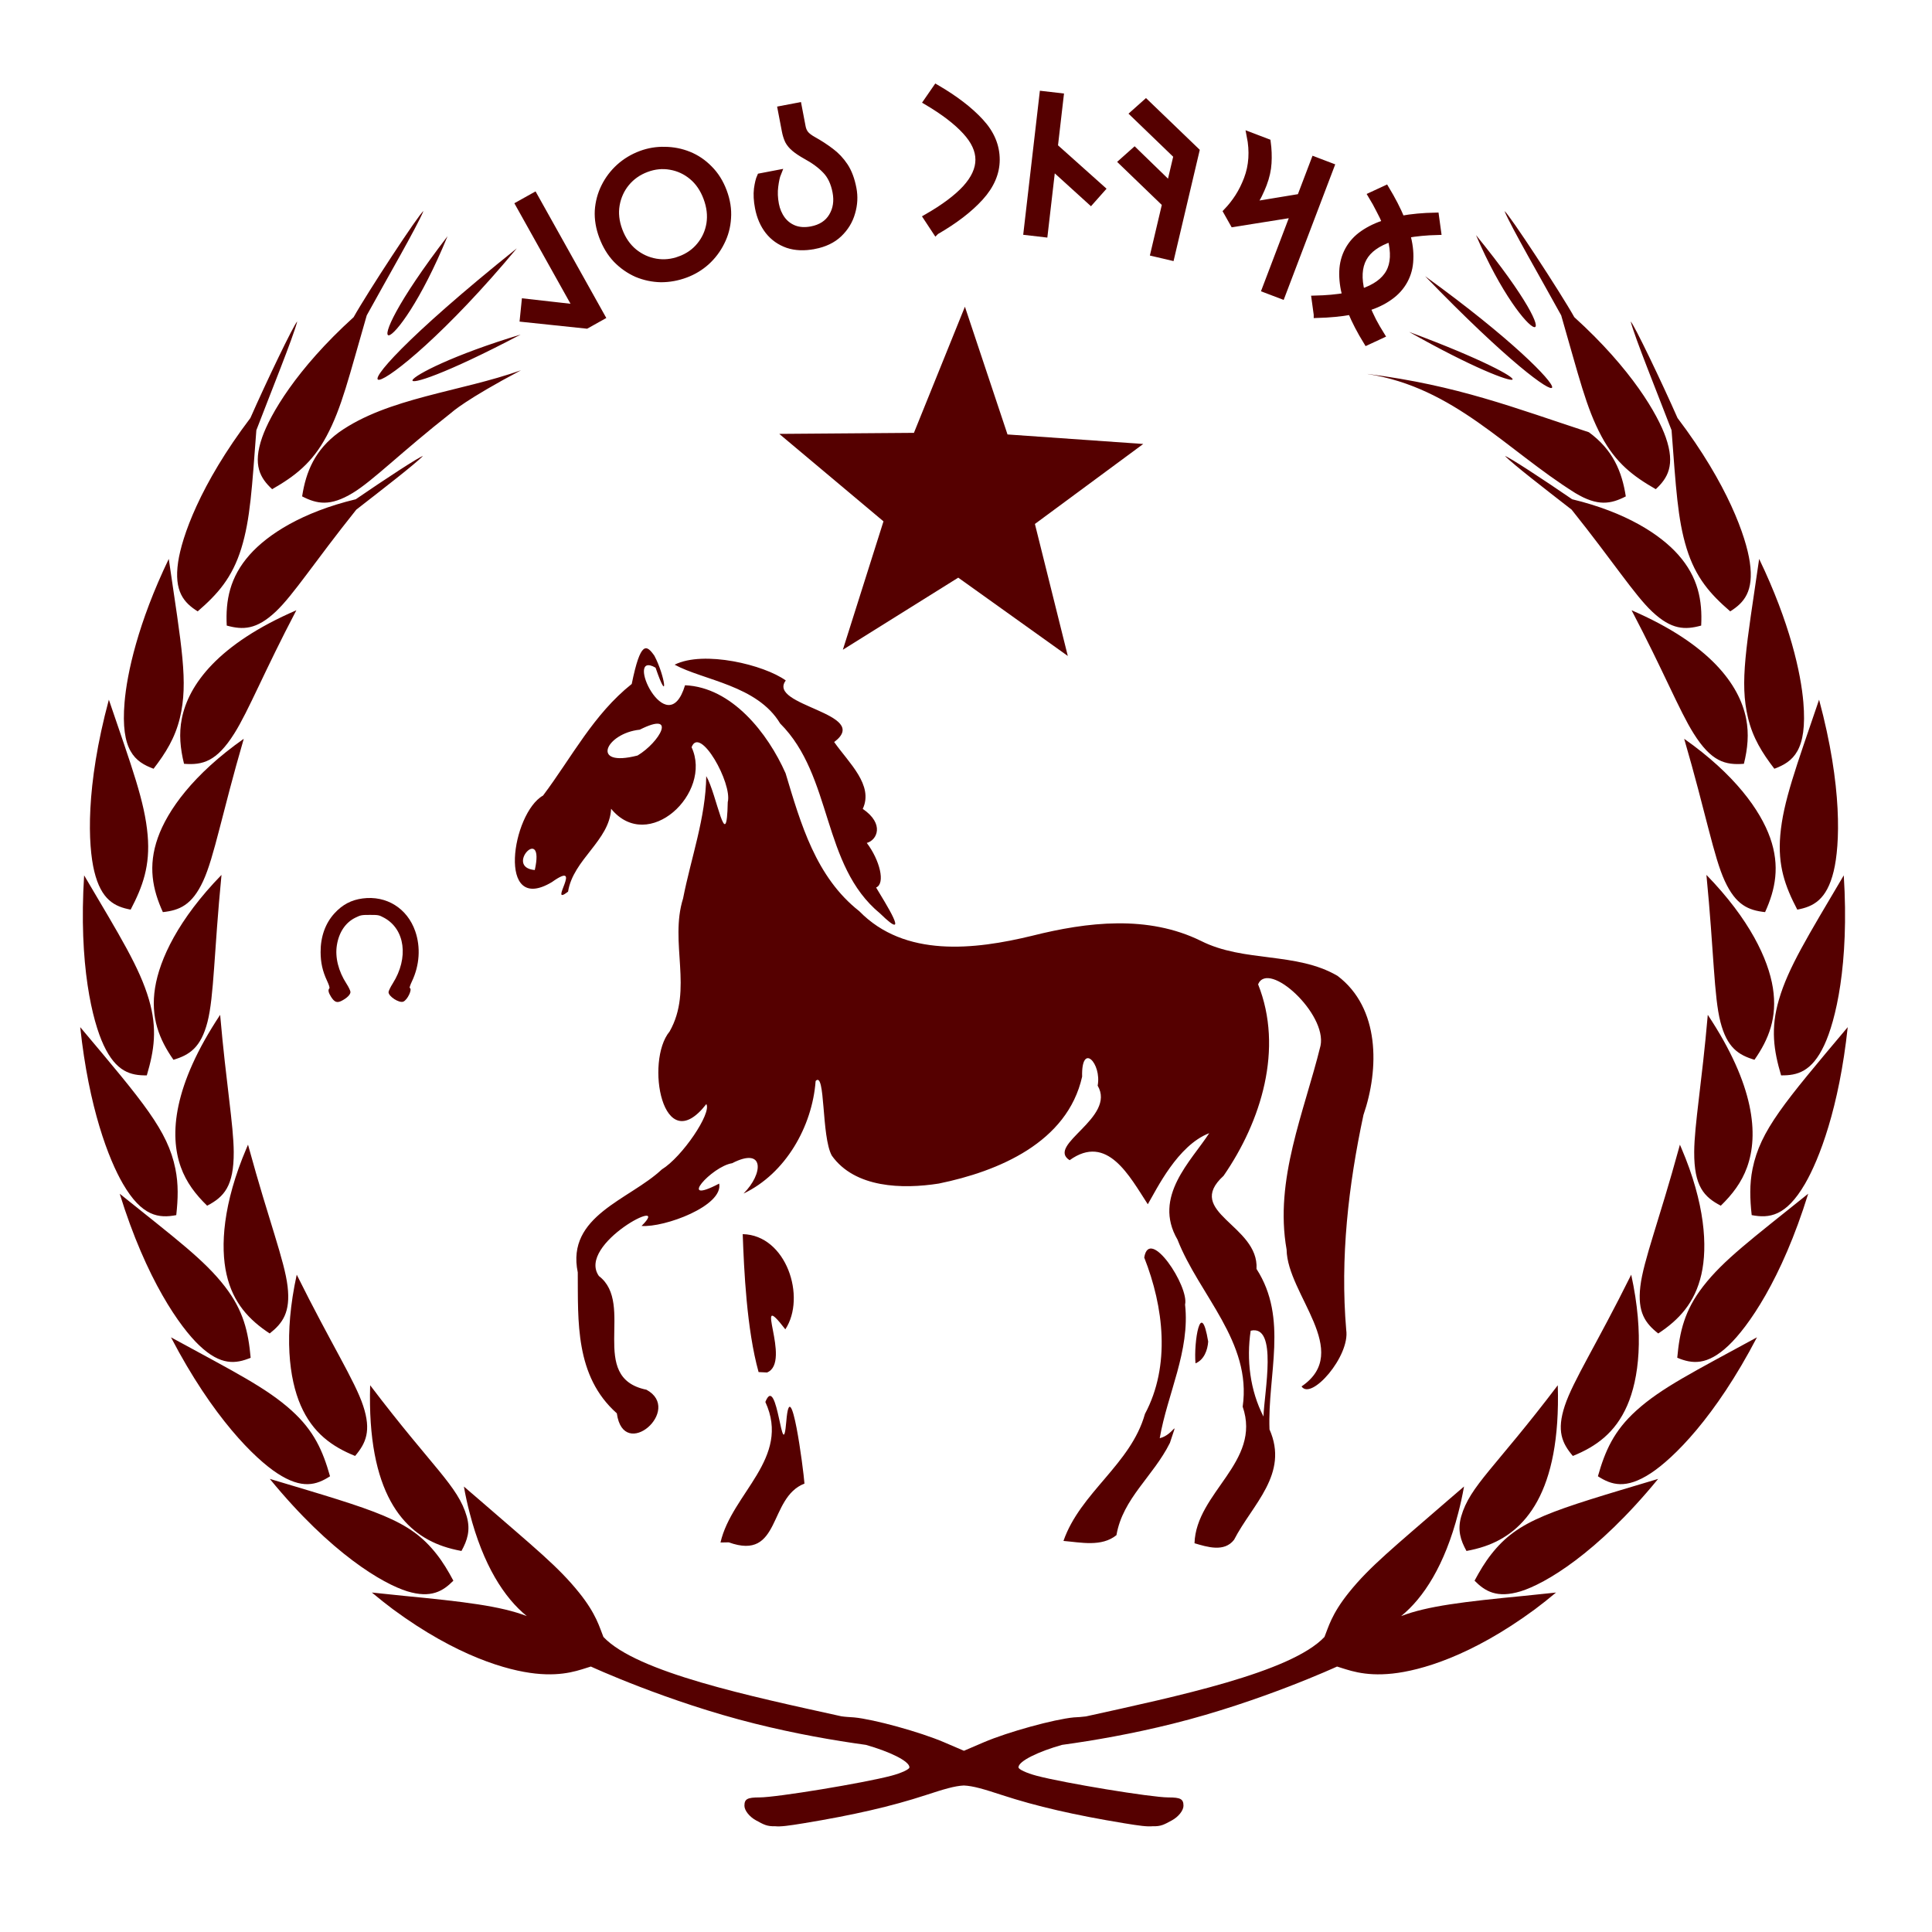
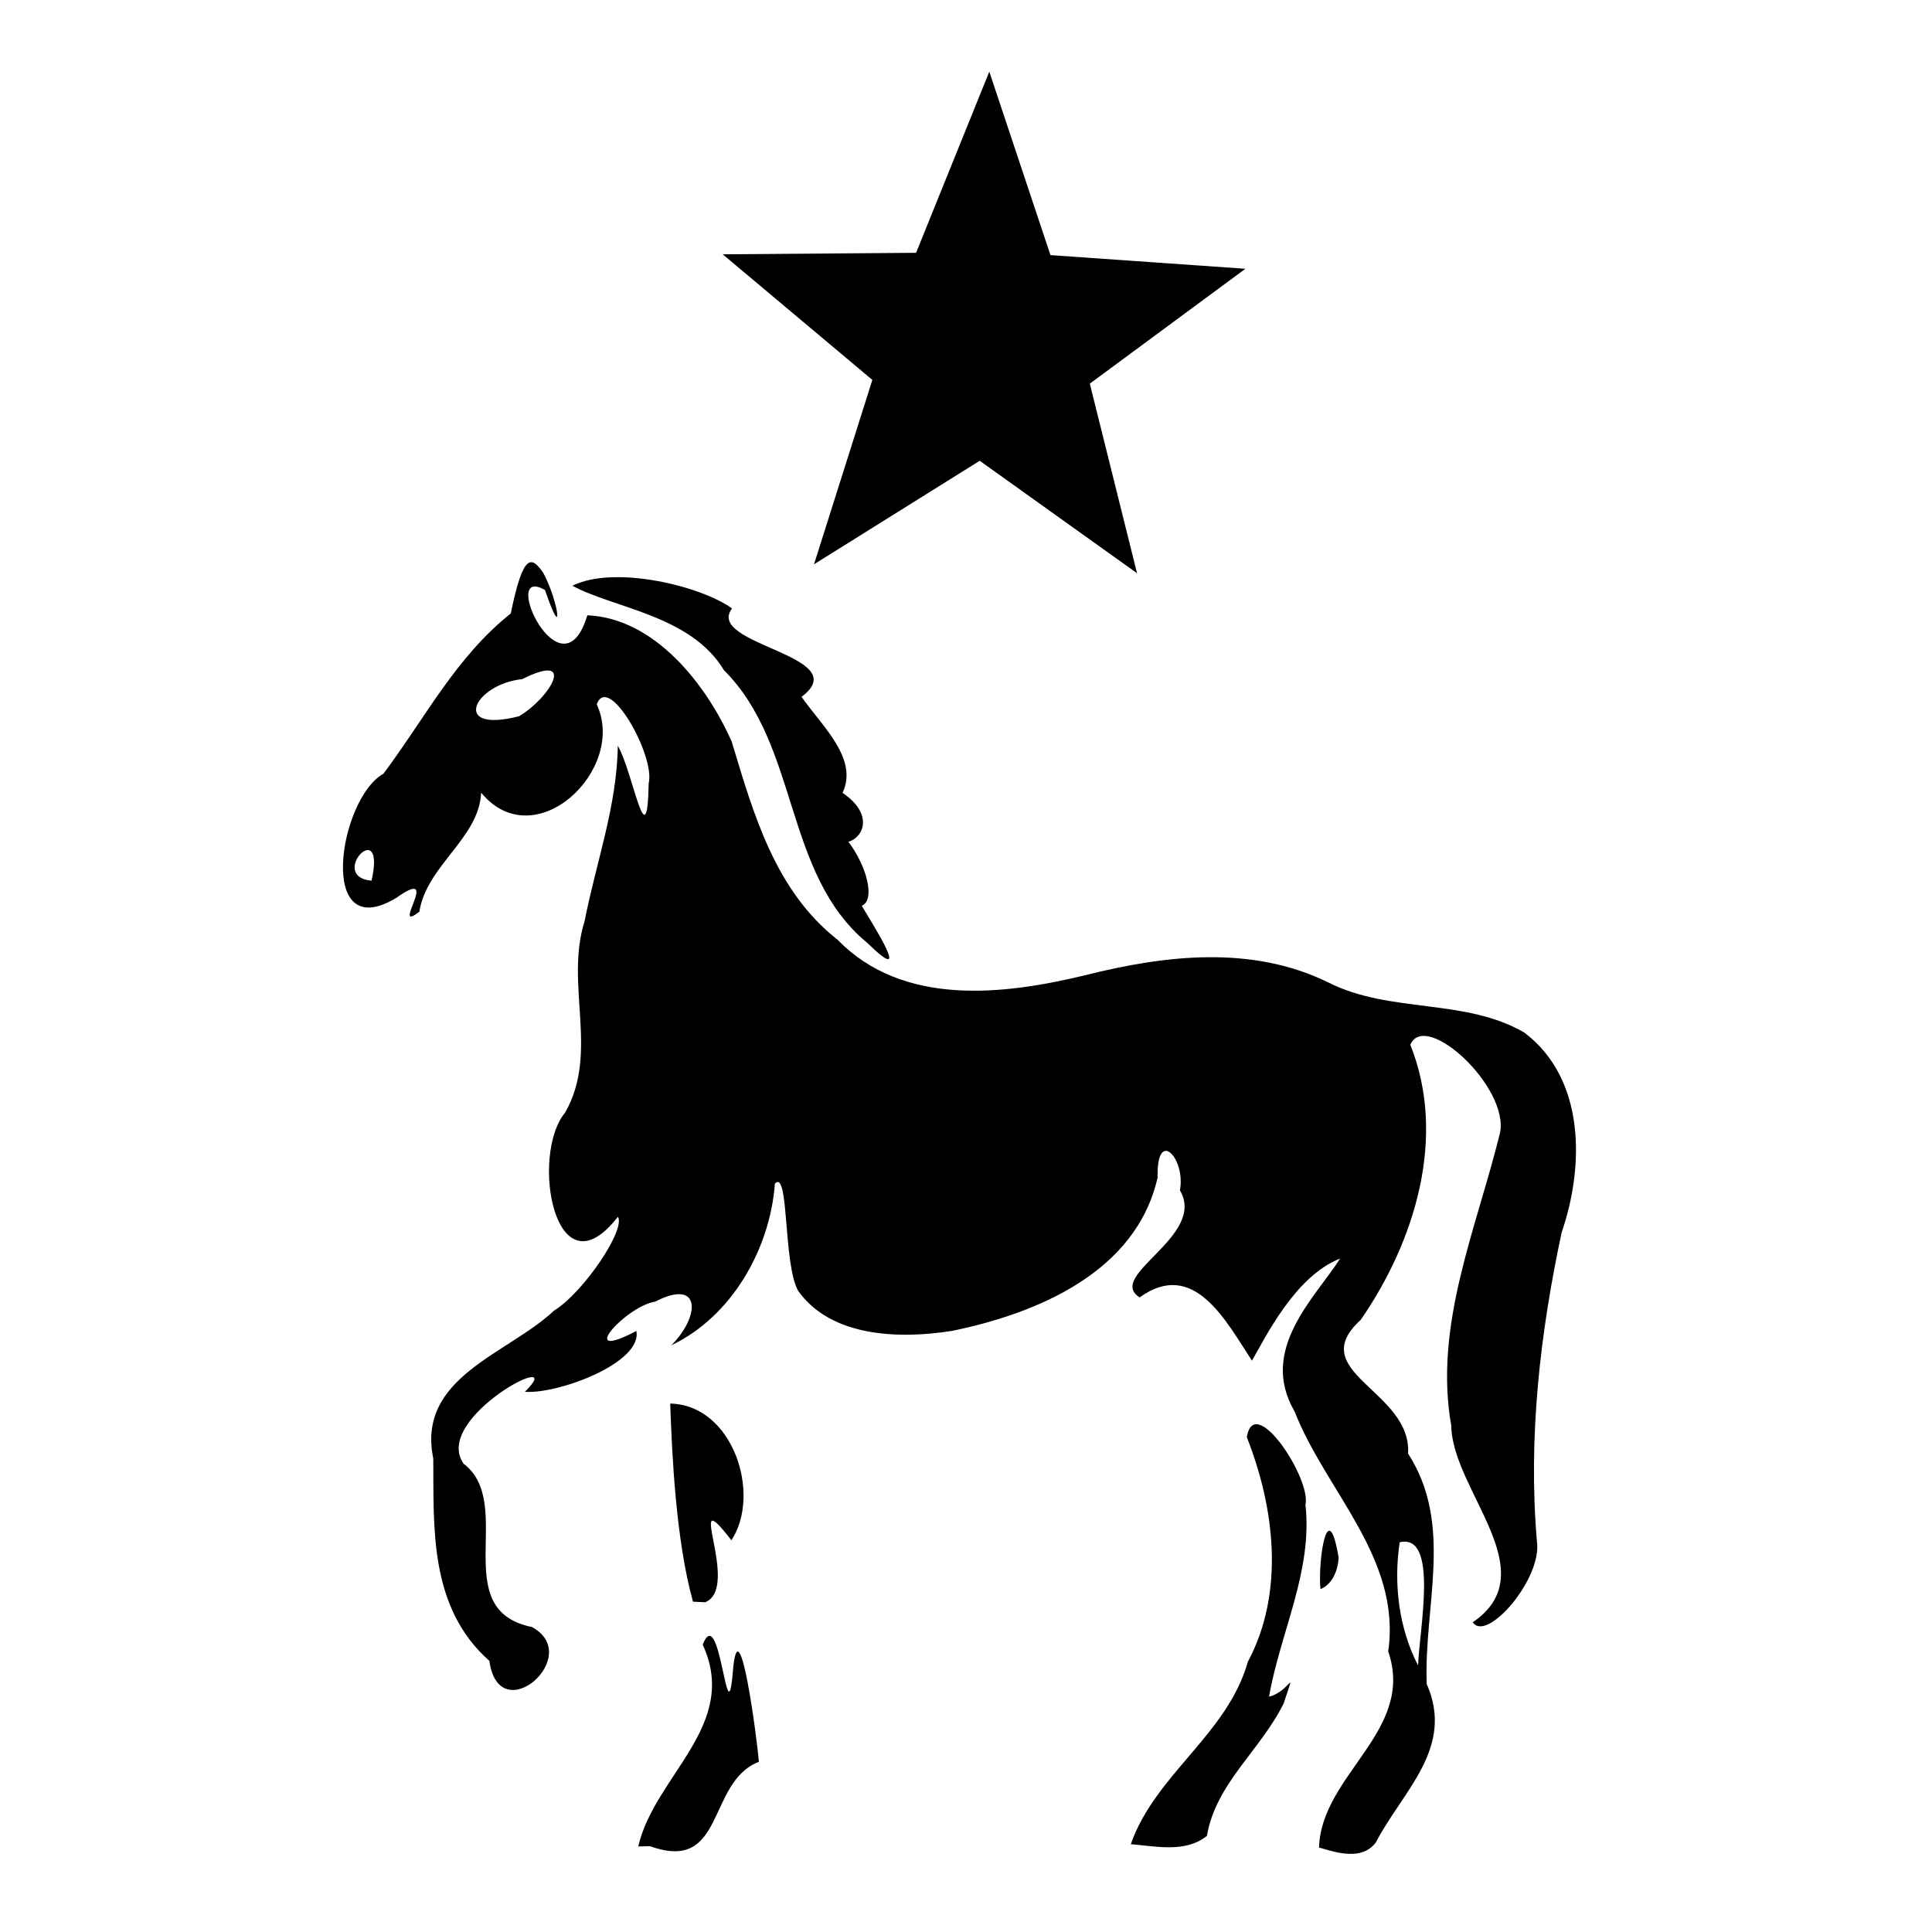
- <svg xmlns="http://www.w3.org/2000/svg" viewBox="53.62 12.91 186.70 186.70" width="512" height="512">
-   <path style="fill:#550000;stroke:#000000;stroke-width:0;stroke-miterlimit:4;stroke-dasharray:none;stroke-dashoffset:0.265;stroke-opacity:1" d="m 169.052,162.041 c 0.156,-4.92 6.498,-7.852 4.655,-13.196 0.902,-6.263 -4.212,-10.792 -6.302,-16.151 -2.415,-4.141 1.337,-7.595 3.069,-10.279 -3.061,1.179 -5.082,5.424 -5.936,6.869 -1.767,-2.706 -3.922,-6.875 -7.555,-4.257 -2.316,-1.47 4.534,-4.109 2.71,-7.205 0.405,-2.141 -1.586,-4.274 -1.501,-0.869 -1.428,6.363 -8.087,9.152 -13.851,10.331 -3.501,0.55 -8.108,0.44 -10.339,-2.702 -1.022,-1.844 -0.599,-8.234 -1.563,-7.209 -0.325,4.399 -2.907,8.947 -6.969,10.877 1.915,-1.904 2.074,-4.567 -1.102,-2.931 -1.965,0.303 -5.419,4.156 -1.251,1.969 0.417,2.153 -5.295,4.263 -7.501,4.091 3.133,-3.08 -6.31,1.738 -4.121,4.84 3.543,2.7 -1.134,9.824 4.593,10.987 3.562,1.929 -2.214,7.007 -2.86,2.281 -4.067,-3.607 -3.739,-8.947 -3.775,-13.616 -1.135,-5.487 5.001,-7.016 8.119,-9.949 1.974,-1.21 4.839,-5.454 4.305,-6.319 -4.236,5.448 -5.939,-4.156 -3.549,-7.015 2.301,-4.06 -0.039,-8.583 1.302,-12.858 0.769,-3.933 2.187,-7.774 2.239,-11.821 1.02,1.739 1.976,7.822 2.078,2.517 0.459,-1.815 -2.701,-7.461 -3.495,-5.307 2.047,4.41 -4.18,10.319 -7.778,5.947 -0.142,3.076 -3.667,4.892 -4.159,8.01 -2.02,1.567 1.61,-3.177 -1.559,-0.926 -5.379,3.232 -3.873,-6.664 -0.856,-8.362 2.811,-3.754 4.865,-7.834 8.568,-10.783 0.853,-4.195 1.426,-3.816 2.191,-2.723 1.061,2.002 1.383,4.873 0.111,1.149 -3.142,-1.808 1.112,7.454 2.85,1.699 4.513,0.191 7.997,4.623 9.715,8.504 1.466,4.871 2.92,10.029 7.123,13.33 4.401,4.51 11.141,3.724 16.694,2.377 5.353,-1.344 11.186,-2.03 16.322,0.493 4.164,2.104 9.212,1.046 13.193,3.375 4.119,3.107 4.041,9.002 2.51,13.449 -1.455,6.807 -2.259,13.814 -1.664,20.773 0.38,2.539 -3.392,6.857 -4.316,5.456 4.974,-3.377 -1.386,-8.89 -1.445,-13.218 -1.201,-6.777 1.7,-13.27 3.277,-19.706 0.637,-3.09 -5.038,-8.3 -6.032,-5.933 2.481,6.221 0.3,13.24 -3.337,18.506 -3.87,3.525 3.438,4.762 3.184,8.999 3.089,4.787 1.052,10.211 1.255,15.507 1.909,4.322 -1.659,7.236 -3.424,10.664 -0.944,1.228 -2.597,0.698 -3.825,0.336 z m 6.666,-12.244 c 0.067,-2.324 1.416,-8.919 -1.238,-8.293 -0.419,2.798 -0.064,5.762 1.238,8.293 z M 105.299,96.987 c 1.011,-4.5 -3.014,-0.269 0,0 z m 9.933,-11.068 c 2.123,-1.272 3.898,-4.352 0.211,-2.495 -3.283,0.34 -4.849,3.692 -0.211,2.495 z m 8.014,76.051 c 1.091,-4.767 6.843,-8.149 4.334,-13.58 1.184,-2.96 1.64,6.48 2.026,1.862 0.403,-4.908 1.651,4.597 1.754,6.026 -3.525,1.36 -2.225,7.515 -7.316,5.677 z m 33.142,-0.15 c 1.633,-4.69 6.507,-7.399 7.874,-12.272 2.497,-4.675 1.809,-10.353 -0.068,-15.115 0.493,-3.064 4.35,2.794 3.946,4.547 0.498,4.472 -1.715,8.642 -2.449,12.912 1.418,-0.338 1.843,-2.181 0.983,0.455 -1.612,3.235 -4.556,5.358 -5.165,8.913 -1.44,1.161 -3.445,0.698 -5.12,0.559 z M 126.926,145.501 c -1.153,-4.148 -1.41,-9.893 -1.533,-13.329 4.222,0.086 6.162,6.091 4.118,9.199 -3.307,-4.296 0.703,3.186 -1.769,4.17 z m 42.222,-0.842 c -0.185,-2.014 0.509,-6.411 1.226,-2.106 -0.055,0.824 -0.395,1.76 -1.226,2.106 z M 138.666,101.184 c -5.672,-4.668 -4.543,-13.258 -9.657,-18.362 -2.214,-3.693 -7.421,-4.168 -10.196,-5.68 2.826,-1.409 8.657,0.016 10.741,1.526 -1.86,2.46 8.386,3.167 4.677,5.949 1.412,2.009 3.838,4.165 2.761,6.459 2.152,1.47 1.365,3.037 0.39,3.291 1.257,1.661 1.824,3.928 0.901,4.309 0.789,1.339 3.505,5.558 0.383,2.507 z" id="path878" />
-   <path style="fill:#550000;stroke:#000000;stroke-width:0;stroke-miterlimit:4;stroke-dasharray:none;stroke-dashoffset:0.904;stroke-opacity:1;stop-color:#000000" id="path1308" d="m 164.098,55.813 -10.469,7.73 3.179,12.757 -10.587,-7.568 -11.151,6.966 3.926,-12.407 -10.071,-8.452 13.013,-0.1 4.927,-12.19 4.116,12.345 z" />
-   <g aria-label="𐰅𐰺𐰚𐰄𐰣 𐰉𐰗𐰞" transform="rotate(-2.801744,167.8166,86.52719)" id="text1523" style="font-size:18.697px;line-height:1.25;font-family:'Noto Sans Old Turkic';fill:#550000;stroke:#550000;stroke-width:0.665">
-     <path d="m 183.001,43.997 -0.132,-1.505 q 0.821,0.02 1.562,-0.01 0.767,-0.035 1.428,-0.113 -0.284,-1.291 -0.189,-2.416 0.096,-1.125 0.652,-2.034 0.556,-0.909 1.503,-1.492 0.957,-0.598 2.236,-0.934 -0.222,-0.64 -0.55,-1.322 -0.302,-0.689 -0.694,-1.41 l 1.4,-0.569 q 0.862,1.601 1.364,3.003 1.502,-0.199 3.31,-0.146 l 0.132,1.505 q -1.641,-0.039 -2.999,0.139 0.3,1.301 0.189,2.416 -0.086,1.109 -0.642,2.018 -0.556,0.909 -1.513,1.508 -0.941,0.608 -2.236,0.934 0.232,0.624 0.534,1.313 0.312,0.673 0.72,1.404 l -1.4,0.569 q -0.872,-1.585 -1.38,-3.013 -1.477,0.193 -3.295,0.156 z m 4.377,-1.926 q 2.028,-0.557 2.789,-1.802 0.751,-1.228 0.322,-3.287 -2.012,0.567 -2.763,1.795 -0.761,1.244 -0.348,3.294 z" style="font-size:18.697px;fill:#550000;stroke:#550000" id="path850" />
-     <path d="m 178.125,41.315 3.125,-7.143 -5.895,0.646 -0.588,-1.175 q 0.663,-0.628 1.194,-1.376 0.531,-0.747 0.936,-1.672 0.824,-1.884 0.48,-4.177 l 1.627,0.712 q 0.086,1.017 -0.022,2.011 -0.101,0.976 -0.558,2.021 -0.195,0.445 -0.501,1.005 -0.299,0.543 -0.712,0.974 l 4.728,-0.544 1.536,-3.512 1.542,0.674 -5.35,12.231 z" style="font-size:18.697px;fill:#550000;stroke:#550000" id="path852" />
-     <path d="m 167.545,37.284 1.351,-4.689 -3.992,-4.244 1.243,-1.004 3.257,3.487 0.818,-2.839 -3.992,-4.244 1.243,-1.004 4.605,4.887 -2.913,10.115 z" style="font-size:18.697px;fill:#550000;stroke:#550000" id="path854" />
-     <path d="m 155.388,34.637 2.181,-13.17 1.66,0.275 -0.797,4.814 4.366,4.305 -1.118,1.142 -3.56,-3.565 -1.072,6.475 z" style="font-size:18.697px;fill:#550000;stroke:#550000" id="path856" />
-     <path d="m 146.596,34.157 -0.809,-1.371 q 2.538,-1.292 3.879,-2.608 1.342,-1.335 1.414,-2.717 0.071,-1.382 -1.145,-2.83 -1.216,-1.467 -3.588,-3.031 l 0.964,-1.261 q 2.626,1.708 4.089,3.469 1.464,1.742 1.361,3.74 -0.099,1.905 -1.737,3.542 -1.639,1.638 -4.427,3.066 z" style="font-size:18.697px;fill:#550000;stroke:#550000" id="path858" />
-     <path d="m 134.773,34.971 q -1.444,0.204 -2.543,-0.227 -1.102,-0.449 -1.782,-1.391 -0.683,-0.961 -0.874,-2.313 -0.144,-1.018 -0.01,-1.811 0.152,-0.796 0.346,-1.163 l 1.685,-0.238 q -0.188,0.404 -0.335,1.237 -0.149,0.814 -0.019,1.74 0.118,0.833 0.55,1.49 0.43,0.638 1.135,0.954 0.724,0.313 1.668,0.18 1.389,-0.196 2.059,-1.197 0.671,-1.001 0.48,-2.352 -0.188,-1.333 -0.885,-2.122 -0.678,-0.792 -1.835,-1.497 -0.663,-0.416 -1.054,-0.777 -0.391,-0.36 -0.58,-0.768 -0.174,-0.429 -0.25,-0.966 l -0.295,-2.092 1.666,-0.235 0.287,2.037 q 0.058,0.407 0.269,0.699 0.211,0.291 0.729,0.615 0.89,0.554 1.64,1.185 0.747,0.612 1.267,1.483 0.519,0.871 0.707,2.204 0.165,1.166 -0.239,2.319 -0.385,1.15 -1.344,1.983 -0.943,0.813 -2.442,1.024 z" style="font-size:18.697px;fill:#550000;stroke:#550000" id="path860" />
-     <path d="m 122.232,37.13 q -1.194,0.38 -2.411,0.317 -1.205,-0.087 -2.292,-0.604 -1.075,-0.541 -1.902,-1.474 -0.809,-0.939 -1.235,-2.275 -0.414,-1.3 -0.292,-2.517 0.14,-1.222 0.728,-2.273 0.588,-1.051 1.52,-1.819 0.95,-0.774 2.144,-1.154 1.14,-0.363 2.327,-0.271 1.199,0.069 2.281,0.568 1.081,0.499 1.909,1.433 0.845,0.928 1.271,2.264 0.426,1.336 0.273,2.582 -0.135,1.24 -0.74,2.296 -0.588,1.051 -1.52,1.819 -0.921,0.745 -2.061,1.108 z m -0.46,-1.443 q 1.211,-0.386 1.992,-1.263 0.798,-0.882 1.05,-2.062 0.247,-1.197 -0.173,-2.515 -0.42,-1.318 -1.308,-2.134 -0.888,-0.816 -2.049,-1.074 -1.144,-0.264 -2.337,0.117 -1.194,0.38 -2.01,1.268 -0.798,0.882 -1.068,2.067 -0.27,1.185 0.15,2.503 0.42,1.318 1.331,2.146 0.906,0.81 2.067,1.068 1.161,0.258 2.355,-0.122 z" style="font-size:18.697px;fill:#550000;stroke:#550000" id="path862" />
-     <path d="m 112.42,41.572 -6.059,-0.938 0.239,-1.58 4.973,0.809 -5.087,-10.25 1.507,-0.748 5.935,11.958 z" style="font-size:18.697px;fill:#550000;stroke:#550000" id="path864" />
+ <svg xmlns="http://www.w3.org/2000/svg" width="512" height="512" viewBox="80.298 37.728 130 130">
+   <g id="m" transform="translate(0.1347444,0.1298389)">
+     <path style="fill:#000000;stroke:none" d="m 168.917,161.911 c 0.156,-4.92 6.498,-7.852 4.655,-13.196 0.902,-6.263 -4.212,-10.792 -6.302,-16.151 -2.415,-4.141 1.337,-7.595 3.069,-10.279 -3.061,1.179 -5.082,5.424 -5.936,6.869 -1.767,-2.706 -3.922,-6.875 -7.555,-4.257 -2.316,-1.47 4.534,-4.109 2.71,-7.205 0.405,-2.141 -1.586,-4.274 -1.501,-0.869 -1.428,6.363 -8.087,9.152 -13.851,10.331 -3.501,0.55 -8.108,0.44 -10.339,-2.702 -1.022,-1.844 -0.599,-8.234 -1.563,-7.209 -0.325,4.399 -2.907,8.947 -6.969,10.877 1.915,-1.904 2.074,-4.567 -1.102,-2.931 -1.965,0.303 -5.419,4.156 -1.251,1.969 0.417,2.153 -5.295,4.263 -7.501,4.091 3.133,-3.08 -6.31,1.738 -4.121,4.84 3.543,2.7 -1.134,9.824 4.593,10.987 3.562,1.929 -2.214,7.007 -2.86,2.281 -4.067,-3.607 -3.739,-8.947 -3.775,-13.616 -1.135,-5.487 5.001,-7.016 8.119,-9.949 1.974,-1.21 4.839,-5.454 4.305,-6.319 -4.236,5.448 -5.939,-4.156 -3.549,-7.015 2.301,-4.06 -0.039,-8.583 1.302,-12.858 0.769,-3.933 2.187,-7.774 2.239,-11.821 1.02,1.739 1.976,7.822 2.078,2.517 0.459,-1.815 -2.701,-7.461 -3.495,-5.307 2.047,4.41 -4.18,10.319 -7.778,5.947 -0.142,3.076 -3.667,4.892 -4.159,8.01 -2.02,1.567 1.61,-3.177 -1.559,-0.926 -5.379,3.232 -3.873,-6.664 -0.856,-8.362 2.811,-3.754 4.865,-7.834 8.568,-10.783 0.853,-4.195 1.426,-3.816 2.191,-2.723 1.061,2.002 1.383,4.873 0.111,1.149 -3.142,-1.808 1.112,7.454 2.85,1.699 4.513,0.191 7.997,4.623 9.715,8.504 1.466,4.871 2.92,10.029 7.123,13.33 4.401,4.51 11.141,3.724 16.694,2.377 5.353,-1.344 11.186,-2.03 16.322,0.493 4.164,2.104 9.212,1.046 13.193,3.375 4.119,3.107 4.041,9.002 2.51,13.449 -1.455,6.807 -2.259,13.814 -1.664,20.773 0.38,2.539 -3.392,6.857 -4.316,5.456 4.974,-3.377 -1.386,-8.89 -1.445,-13.218 -1.201,-6.777 1.7,-13.27 3.277,-19.706 0.637,-3.09 -5.038,-8.3 -6.032,-5.933 2.481,6.221 0.3,13.24 -3.337,18.506 -3.87,3.525 3.438,4.762 3.184,8.999 3.089,4.787 1.052,10.211 1.255,15.507 1.909,4.322 -1.659,7.236 -3.424,10.664 -0.944,1.228 -2.597,0.698 -3.825,0.336 z m 6.666,-12.244 c 0.067,-2.324 1.416,-8.919 -1.238,-8.293 -0.419,2.798 -0.064,5.762 1.238,8.293 z M 105.164,96.857 c 1.011,-4.5 -3.014,-0.269 0,0 z m 9.933,-11.068 c 2.123,-1.272 3.898,-4.352 0.211,-2.495 -3.283,0.34 -4.849,3.692 -0.211,2.495 z m 8.014,76.051 c 1.091,-4.767 6.843,-8.149 4.334,-13.58 1.184,-2.96 1.64,6.48 2.026,1.862 0.403,-4.908 1.651,4.597 1.754,6.026 -3.525,1.36 -2.225,7.515 -7.316,5.677 z m 33.142,-0.15 c 1.633,-4.69 6.507,-7.399 7.874,-12.272 2.497,-4.675 1.809,-10.353 -0.068,-15.115 0.493,-3.064 4.35,2.794 3.946,4.547 0.498,4.472 -1.715,8.642 -2.449,12.912 1.418,-0.338 1.843,-2.181 0.983,0.455 -1.612,3.235 -4.556,5.358 -5.165,8.913 -1.44,1.161 -3.445,0.698 -5.12,0.559 z m -29.461,-16.319 c -1.153,-4.148 -1.41,-9.893 -1.533,-13.329 4.222,0.086 6.162,6.091 4.118,9.199 -3.307,-4.296 0.703,3.186 -1.769,4.17 z m 42.222,-0.842 c -0.185,-2.014 0.509,-6.411 1.226,-2.106 -0.055,0.824 -0.395,1.76 -1.226,2.106 z m -30.482,-43.475 c -5.672,-4.668 -4.543,-13.258 -9.657,-18.362 -2.214,-3.693 -7.421,-4.168 -10.196,-5.68 2.826,-1.409 8.657,0.016 10.741,1.526 -1.86,2.46 8.386,3.167 4.677,5.949 1.412,2.009 3.838,4.165 2.761,6.459 2.152,1.47 1.365,3.037 0.39,3.291 1.257,1.661 1.824,3.928 0.901,4.309 0.789,1.339 3.505,5.558 0.383,2.507 z" id="path878" />
+     <path style="fill:#000000;stroke:none" id="path1308" d="m 439.722,374.313 -32.871,23.039 8.833,39.581 -32.069,-24.143 -34.915,20.632 13.051,-37.96 -30.412,-26.83 40.135,0.682 16.119,-37.214 11.754,38.382 z" transform="matrix(0.3240937,-0.00799788,0.00799788,0.3240937,18.45818,-62.11196)" />
  </g>
-   <path id="path6046" style="fill:#550000;fill-opacity:1;stroke:none;stroke-width:0.265px;stroke-linecap:butt;stroke-linejoin:miter;stroke-opacity:1" d="m 103.562,36.908 c -21.838,17.524 -13.595,16.346 0,0 z m 87.772,2.69 c 15.998,16.556 16.751,12.102 0,0 z M 96.868,35.736 c -9.99,13.018 -5.131,12.52 0,0 z m 99.389,-0.102 c 4.805,11.235 10.15,12.459 0,0 z M 94.536,33.31 c -0.426,0.261 -5.434,7.906 -6.743,10.251 -5.579,5.057 -8.075,9.438 -8.836,11.607 -0.951,2.713 -0.173,3.958 0.962,5.016 2.192,-1.257 3.859,-2.523 5.251,-5.116 1.485,-2.766 2.164,-5.735 3.89,-11.681 1.898,-3.453 4.837,-8.532 5.477,-10.076 z m 104.474,0 c 0.639,1.544 3.579,6.623 5.477,10.076 1.725,5.945 2.404,8.914 3.889,11.68 1.392,2.593 3.058,3.86 5.251,5.116 1.135,-1.057 1.913,-2.303 0.962,-5.016 -0.76,-2.169 -3.257,-6.55 -8.836,-11.607 -1.309,-2.344 -6.318,-9.989 -6.743,-10.251 z M 103.935,45.24 c -13.084,3.943 -14.773,7.775 0,0 z m 85.86,-0.255 c 12.295,6.962 14.33,5.323 0,0 z M 82.345,43.975 c -0.319,0.262 -3.043,5.95 -4.528,9.329 -4.885,6.449 -6.628,11.511 -6.983,13.915 -0.422,2.861 0.573,3.942 1.889,4.771 1.925,-1.662 3.337,-3.245 4.215,-6.084 0.875,-2.832 1.031,-5.868 1.455,-11.422 1.407,-3.675 3.539,-8.924 3.951,-10.509 z m 128.856,0 c 0.412,1.585 2.544,6.834 3.951,10.509 0.424,5.554 0.581,8.59 1.456,11.422 0.877,2.839 2.289,4.422 4.214,6.084 1.316,-0.83 2.312,-1.91 1.889,-4.771 -0.355,-2.404 -2.098,-7.466 -6.983,-13.915 -1.485,-3.378 -4.209,-9.066 -4.528,-9.329 z m -107.234,4.716 c -5.869,2.088 -12.877,2.658 -17.584,5.988 -2.339,1.709 -3.199,3.818 -3.567,6.199 1.436,0.739 2.713,0.99 4.884,-0.325 1.992,-1.206 4.614,-3.896 9.588,-7.802 0,0 1.285,-1.205 6.68,-4.061 z m 81.843,0.359 c -0.013,1.9e-4 -0.023,10e-4 -0.032,0.003 8.391,1.307 13.365,7.308 20.068,11.501 2.171,1.314 3.448,1.063 4.884,0.325 -0.368,-2.381 -1.229,-4.49 -3.567,-6.199 -7.231,-2.368 -12.7,-4.529 -21.353,-5.629 z m -91.316,7.927 c -0.32,0.049 -3.63,2.214 -6.493,4.179 -5.191,1.25 -8.507,3.396 -10.249,5.358 -1.935,2.179 -2.344,4.428 -2.221,6.848 1.559,0.429 2.869,0.412 4.734,-1.345 1.716,-1.617 3.769,-4.836 7.787,-9.858 2.684,-2.086 5.548,-4.3 6.442,-5.183 z m 104.558,0 c 0.894,0.882 3.758,3.097 6.442,5.183 4.017,5.022 6.071,8.241 7.787,9.858 1.865,1.757 3.175,1.773 4.734,1.345 0.123,-2.42 -0.285,-4.669 -2.221,-6.848 -1.742,-1.962 -5.057,-4.109 -10.248,-5.358 -2.863,-1.965 -6.173,-4.13 -6.493,-4.179 z m -129.122,9.942 c -2.978,6.191 -4.038,11.058 -4.273,13.866 -0.391,4.652 0.992,5.742 2.803,6.413 1.174,-1.527 2.078,-2.976 2.542,-4.903 0.837,-3.476 0.168,-6.845 -1.073,-15.376 z m 153.687,0 c -1.241,8.532 -1.911,11.901 -1.073,15.376 0.464,1.927 1.369,3.376 2.542,4.903 1.811,-0.67 3.194,-1.76 2.803,-6.413 -0.234,-2.809 -1.295,-7.676 -4.273,-13.866 z m -141.359,4.964 c -7.57,3.276 -10.417,7.194 -11.067,10.466 -0.294,1.481 -0.148,2.912 0.213,4.371 1.792,0.14 3.149,-0.202 4.863,-2.937 1.38,-2.193 2.882,-5.977 5.991,-11.9 z m 129.031,0 c 3.109,5.922 4.611,9.707 5.991,11.9 1.714,2.736 3.071,3.077 4.863,2.937 0.361,-1.459 0.507,-2.89 0.213,-4.371 -0.65,-3.272 -3.497,-7.19 -11.067,-10.466 z m -147.149,8.642 c -2.275,8.443 -2.016,14.079 -1.413,16.574 0.675,2.793 1.988,3.427 3.519,3.713 1.174,-2.243 1.899,-4.245 1.642,-7.197 -0.282,-3.24 -1.488,-6.455 -3.748,-13.09 z m 165.268,0 c -2.26,6.635 -3.466,9.85 -3.749,13.09 -0.257,2.953 0.468,4.955 1.642,7.197 1.531,-0.286 2.844,-0.921 3.519,-3.713 0.603,-2.495 0.863,-8.132 -1.412,-16.574 z m -152.232,3.779 c -4.888,3.438 -7.37,6.921 -8.305,9.566 -0.97,2.743 -0.508,4.997 0.488,7.183 1.603,-0.175 2.819,-0.674 3.896,-3.01 1.073,-2.326 1.812,-6.502 3.922,-13.739 z m 139.196,0 c 2.11,7.237 2.849,11.412 3.922,13.739 1.077,2.336 2.293,2.835 3.896,3.01 0.995,-2.186 1.459,-4.439 0.488,-7.183 -0.936,-2.645 -3.418,-6.128 -8.306,-9.566 z M 75.025,97.457 c -4.169,4.287 -5.978,8.137 -6.42,10.909 -0.458,2.867 0.404,4.993 1.777,6.957 1.544,-0.462 2.651,-1.17 3.289,-3.656 0.635,-2.476 0.621,-6.704 1.354,-14.209 z m 143.496,0 c 0.733,7.506 0.718,11.734 1.354,14.209 0.638,2.486 1.745,3.194 3.289,3.656 1.374,-1.963 2.235,-4.09 1.778,-6.957 -0.443,-2.772 -2.251,-6.622 -6.421,-10.909 z m -156.771,0.042 c -0.544,8.659 0.797,14.074 1.882,16.401 1.207,2.589 2.618,2.95 4.175,2.929 0.714,-2.414 1.035,-4.505 0.205,-7.33 -0.905,-3.08 -2.731,-6.018 -6.263,-11.999 z m 170.045,0 c -3.531,5.981 -5.357,8.918 -6.263,11.999 -0.83,2.825 -0.508,4.917 0.205,7.33 1.557,0.021 2.968,-0.339 4.175,-2.929 1.085,-2.326 2.426,-7.741 1.882,-16.401 z M 74.894,110.98 c -4.536,6.834 -4.921,11.594 -3.798,14.719 0.529,1.473 1.431,2.647 2.542,3.725 1.618,-0.845 2.585,-1.867 2.569,-5.193 -0.015,-2.611 -0.737,-6.613 -1.313,-13.25 z m 143.759,0 c -0.576,6.637 -1.298,10.64 -1.313,13.25 -0.016,3.326 0.951,4.348 2.569,5.193 1.111,-1.078 2.013,-2.252 2.542,-3.725 1.123,-3.125 0.737,-7.885 -3.798,-14.719 z m -157.281,1.189 c 0.832,7.788 2.747,12.767 4.127,15.139 1.846,3.18 3.483,3.343 5.154,3.026 0.171,-1.557 0.22,-2.983 -0.085,-4.482 -0.754,-3.702 -3.051,-6.379 -9.195,-13.682 z m 170.804,0 c -6.144,7.303 -8.441,9.98 -9.195,13.682 -0.305,1.499 -0.256,2.925 -0.085,4.482 1.671,0.317 3.307,0.154 5.153,-3.026 1.379,-2.372 3.295,-7.351 4.127,-15.139 z M 77.588,123.527 c -0.051,0.117 -0.101,0.234 -0.15,0.35 -2.279,5.336 -2.534,9.49 -1.928,12.173 0.627,2.778 2.196,4.42 4.172,5.72 1.258,-0.992 2.023,-2.048 1.729,-4.548 -0.293,-2.489 -1.81,-6.332 -3.745,-13.412 -0.026,-0.094 -0.052,-0.189 -0.078,-0.284 z m 138.37,0 c -0.026,0.095 -0.052,0.19 -0.077,0.284 -1.935,7.08 -3.452,10.923 -3.745,13.412 -0.294,2.5 0.471,3.556 1.729,4.548 1.976,-1.3 3.545,-2.942 4.172,-5.72 0.606,-2.683 0.351,-6.838 -1.928,-12.173 -0.049,-0.116 -0.099,-0.233 -0.15,-0.35 z m -150.769,4.74 c 2.569,8.314 5.841,12.904 7.692,14.662 2.076,1.97 3.525,1.783 4.962,1.19 -0.227,-2.508 -0.693,-4.563 -2.493,-6.889 -1.989,-2.57 -4.7,-4.573 -10.161,-8.962 z m 163.167,0 c -5.46,4.388 -8.171,6.392 -10.161,8.962 -1.801,2.327 -2.266,4.382 -2.493,6.889 1.437,0.594 2.886,0.781 4.962,-1.19 1.851,-1.758 5.123,-6.348 7.692,-14.662 z M 82.295,136.091 c -1.275,5.832 -0.736,10.059 0.383,12.632 1.158,2.663 3.04,3.988 5.257,4.883 1.044,-1.229 1.582,-2.42 0.78,-4.845 -0.798,-2.415 -3.08,-5.94 -6.42,-12.671 z m 128.958,0 c -3.34,6.73 -5.622,10.256 -6.42,12.671 -0.802,2.425 -0.264,3.616 0.78,4.845 2.217,-0.896 4.099,-2.221 5.257,-4.883 1.119,-2.573 1.658,-6.8 0.383,-12.632 z m -141.111,6.051 c 4.05,7.768 8.106,11.72 10.262,13.135 2.41,1.58 3.804,1.136 5.109,0.294 -0.691,-2.436 -1.526,-4.382 -3.727,-6.364 -2.42,-2.18 -5.476,-3.704 -11.644,-7.064 z m 153.264,0 c -6.168,3.36 -9.224,4.884 -11.644,7.064 -2.2,1.982 -3.036,3.928 -3.727,6.364 1.305,0.842 2.699,1.287 5.109,-0.294 2.157,-1.414 6.212,-5.366 10.262,-13.135 z m -134.016,4.634 c -0.308,10.415 3.219,14.25 7.051,15.558 0.569,0.195 1.161,0.342 1.772,0.455 0.568,-1.027 0.887,-2.001 0.513,-3.328 -0.85,-2.971 -3.243,-4.653 -9.336,-12.685 z m 114.767,0 c -6.093,8.032 -8.486,9.714 -9.336,12.685 -0.374,1.328 -0.056,2.301 0.513,3.328 0.612,-0.114 1.203,-0.26 1.772,-0.455 3.832,-1.308 7.359,-5.143 7.051,-15.558 z M 79.693,155.825 c 5.935,7.246 10.953,10.143 13.287,10.863 2.292,0.696 3.44,-0.004 4.452,-1.028 -0.492,-0.922 -0.997,-1.769 -1.609,-2.549 -2.638,-3.36 -5.662,-4.155 -16.13,-7.287 z m 134.161,0 c -10.468,3.132 -13.493,3.927 -16.13,7.287 -0.612,0.779 -1.116,1.626 -1.609,2.549 1.013,1.024 2.16,1.723 4.452,1.028 2.334,-0.721 7.351,-3.617 13.287,-10.863 z m -115.407,0.733 c 0.159,0.896 0.347,1.748 0.558,2.553 1.306,5.068 3.359,8.217 5.521,9.97 -2.521,-0.97 -6.043,-1.393 -11.893,-1.956 -0.958,-0.097 -1.996,-0.203 -3.077,-0.32 0.695,0.582 1.377,1.122 2.043,1.621 6.197,4.568 11.086,5.919 13.744,6.207 2.841,0.308 4.375,-0.387 5.375,-0.676 0,0 7.381,3.407 15.851,5.518 3.958,0.987 7.597,1.62 10.723,2.051 2.205,0.62 4.212,1.554 4.212,2.172 -1e-5,0.19 -0.782,0.554 -1.738,0.808 -2.668,0.709 -11.104,2.098 -12.745,2.098 -1.182,0 -1.463,0.154 -1.463,0.805 0,0.457 0.486,1.068 1.124,1.415 0.726,0.394 1.044,0.589 1.822,0.564 0.551,0.059 1.319,-0.047 2.766,-0.284 4.81,-0.789 8.497,-1.639 11.793,-2.717 1.782,-0.583 2.793,-0.889 3.691,-0.935 0.907,0.039 1.92,0.344 3.727,0.935 3.296,1.078 6.983,1.928 11.793,2.717 1.436,0.236 2.201,0.34 2.751,0.284 0.79,0.028 1.106,-0.167 1.837,-0.563 0.639,-0.347 1.124,-0.958 1.124,-1.415 0,-0.65 -0.281,-0.805 -1.463,-0.805 -1.641,0 -10.077,-1.388 -12.745,-2.098 -0.956,-0.254 -1.738,-0.618 -1.738,-0.808 0,-0.618 2.007,-1.552 4.212,-2.172 3.127,-0.431 6.765,-1.064 10.724,-2.051 8.47,-2.111 15.851,-5.518 15.851,-5.518 1.001,0.289 2.535,0.984 5.375,0.676 2.657,-0.288 7.547,-1.639 13.744,-6.207 0.666,-0.499 1.348,-1.038 2.043,-1.621 -1.081,0.118 -2.119,0.224 -3.077,0.32 -5.85,0.564 -9.372,0.986 -11.893,1.956 2.162,-1.754 4.214,-4.902 5.521,-9.97 0.211,-0.805 0.399,-1.656 0.558,-2.553 -0.53,0.46 -1.045,0.901 -1.537,1.321 -5.354,4.647 -7.577,6.419 -9.593,8.926 -1.699,2.113 -1.986,3.393 -2.357,4.291 -3.235,3.435 -14.312,5.75 -23.052,7.68 -0.456,0.061 -0.739,0.07 -1.17,0.095 -1.88,0.177 -6.343,1.394 -8.711,2.409 l -1.906,0.817 -1.906,-0.817 c -2.368,-1.015 -6.831,-2.232 -8.711,-2.409 -0.332,-0.023 -0.876,-0.051 -1.224,-0.106 -8.732,-1.927 -19.771,-4.24 -22.999,-7.668 -0.371,-0.897 -0.658,-2.178 -2.357,-4.291 -2.016,-2.506 -4.238,-4.278 -9.593,-8.926 -0.493,-0.42 -1.008,-0.861 -1.538,-1.321 z" />
-   <path style="fill:#550000;fill-opacity:1;stroke:#000000;stroke-width:0;stroke-miterlimit:4;stroke-dasharray:none;stroke-dashoffset:0.265;stroke-opacity:1" d="m 88.669,99.731 c -1.1,0.144 -1.954,0.594 -2.727,1.438 -0.882,0.963 -1.347,2.263 -1.34,3.749 0.005,1.013 0.186,1.829 0.606,2.734 0.217,0.468 0.293,0.716 0.237,0.773 -0.143,0.143 -0.09,0.404 0.165,0.81 0.333,0.53 0.584,0.621 1.047,0.377 0.51,-0.268 0.83,-0.592 0.83,-0.84 0,-0.115 -0.173,-0.477 -0.384,-0.803 -0.782,-1.209 -1.116,-2.542 -0.929,-3.715 0.198,-1.25 0.831,-2.194 1.786,-2.663 0.513,-0.252 0.599,-0.269 1.406,-0.269 0.822,0 0.882,0.012 1.371,0.277 2.03,1.101 2.397,3.876 0.839,6.343 -0.226,0.357 -0.41,0.737 -0.41,0.845 0,0.414 1.018,1.072 1.421,0.919 0.404,-0.153 0.911,-1.225 0.628,-1.326 -0.042,-0.015 0.052,-0.298 0.21,-0.629 0.742,-1.554 0.858,-3.31 0.322,-4.852 -0.77,-2.215 -2.779,-3.469 -5.077,-3.168 z" id="path1178" />
</svg>
